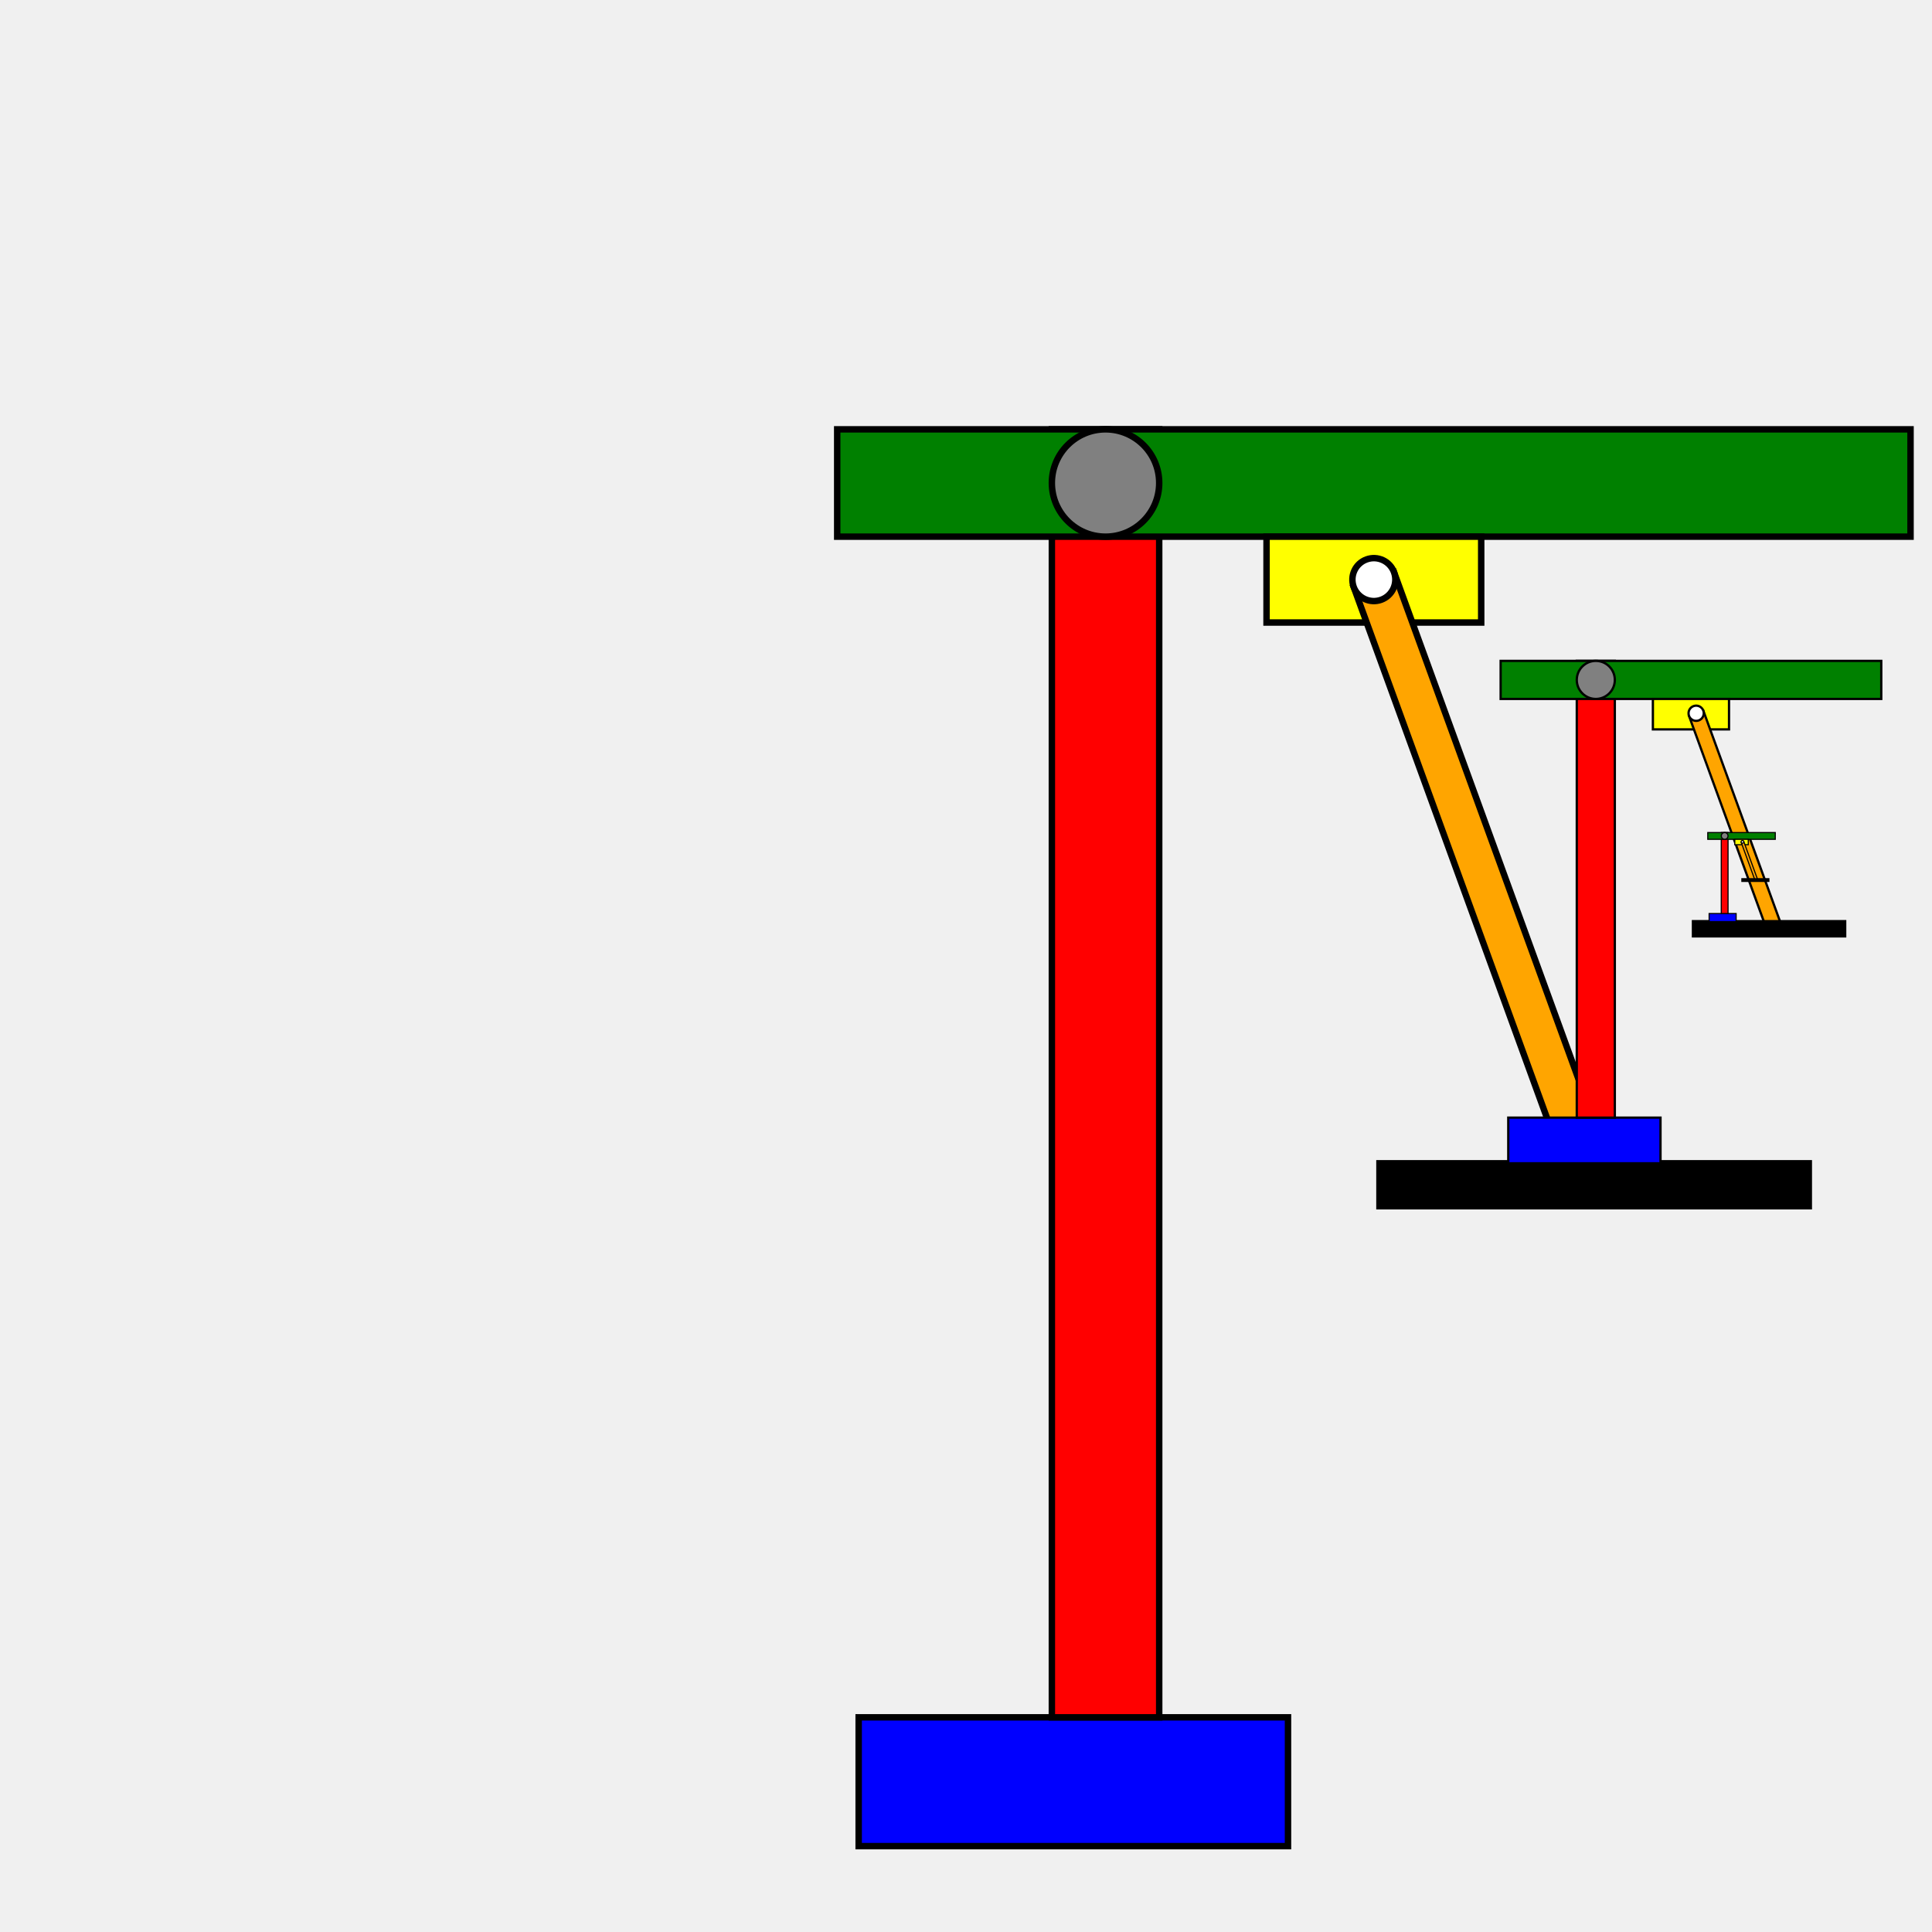
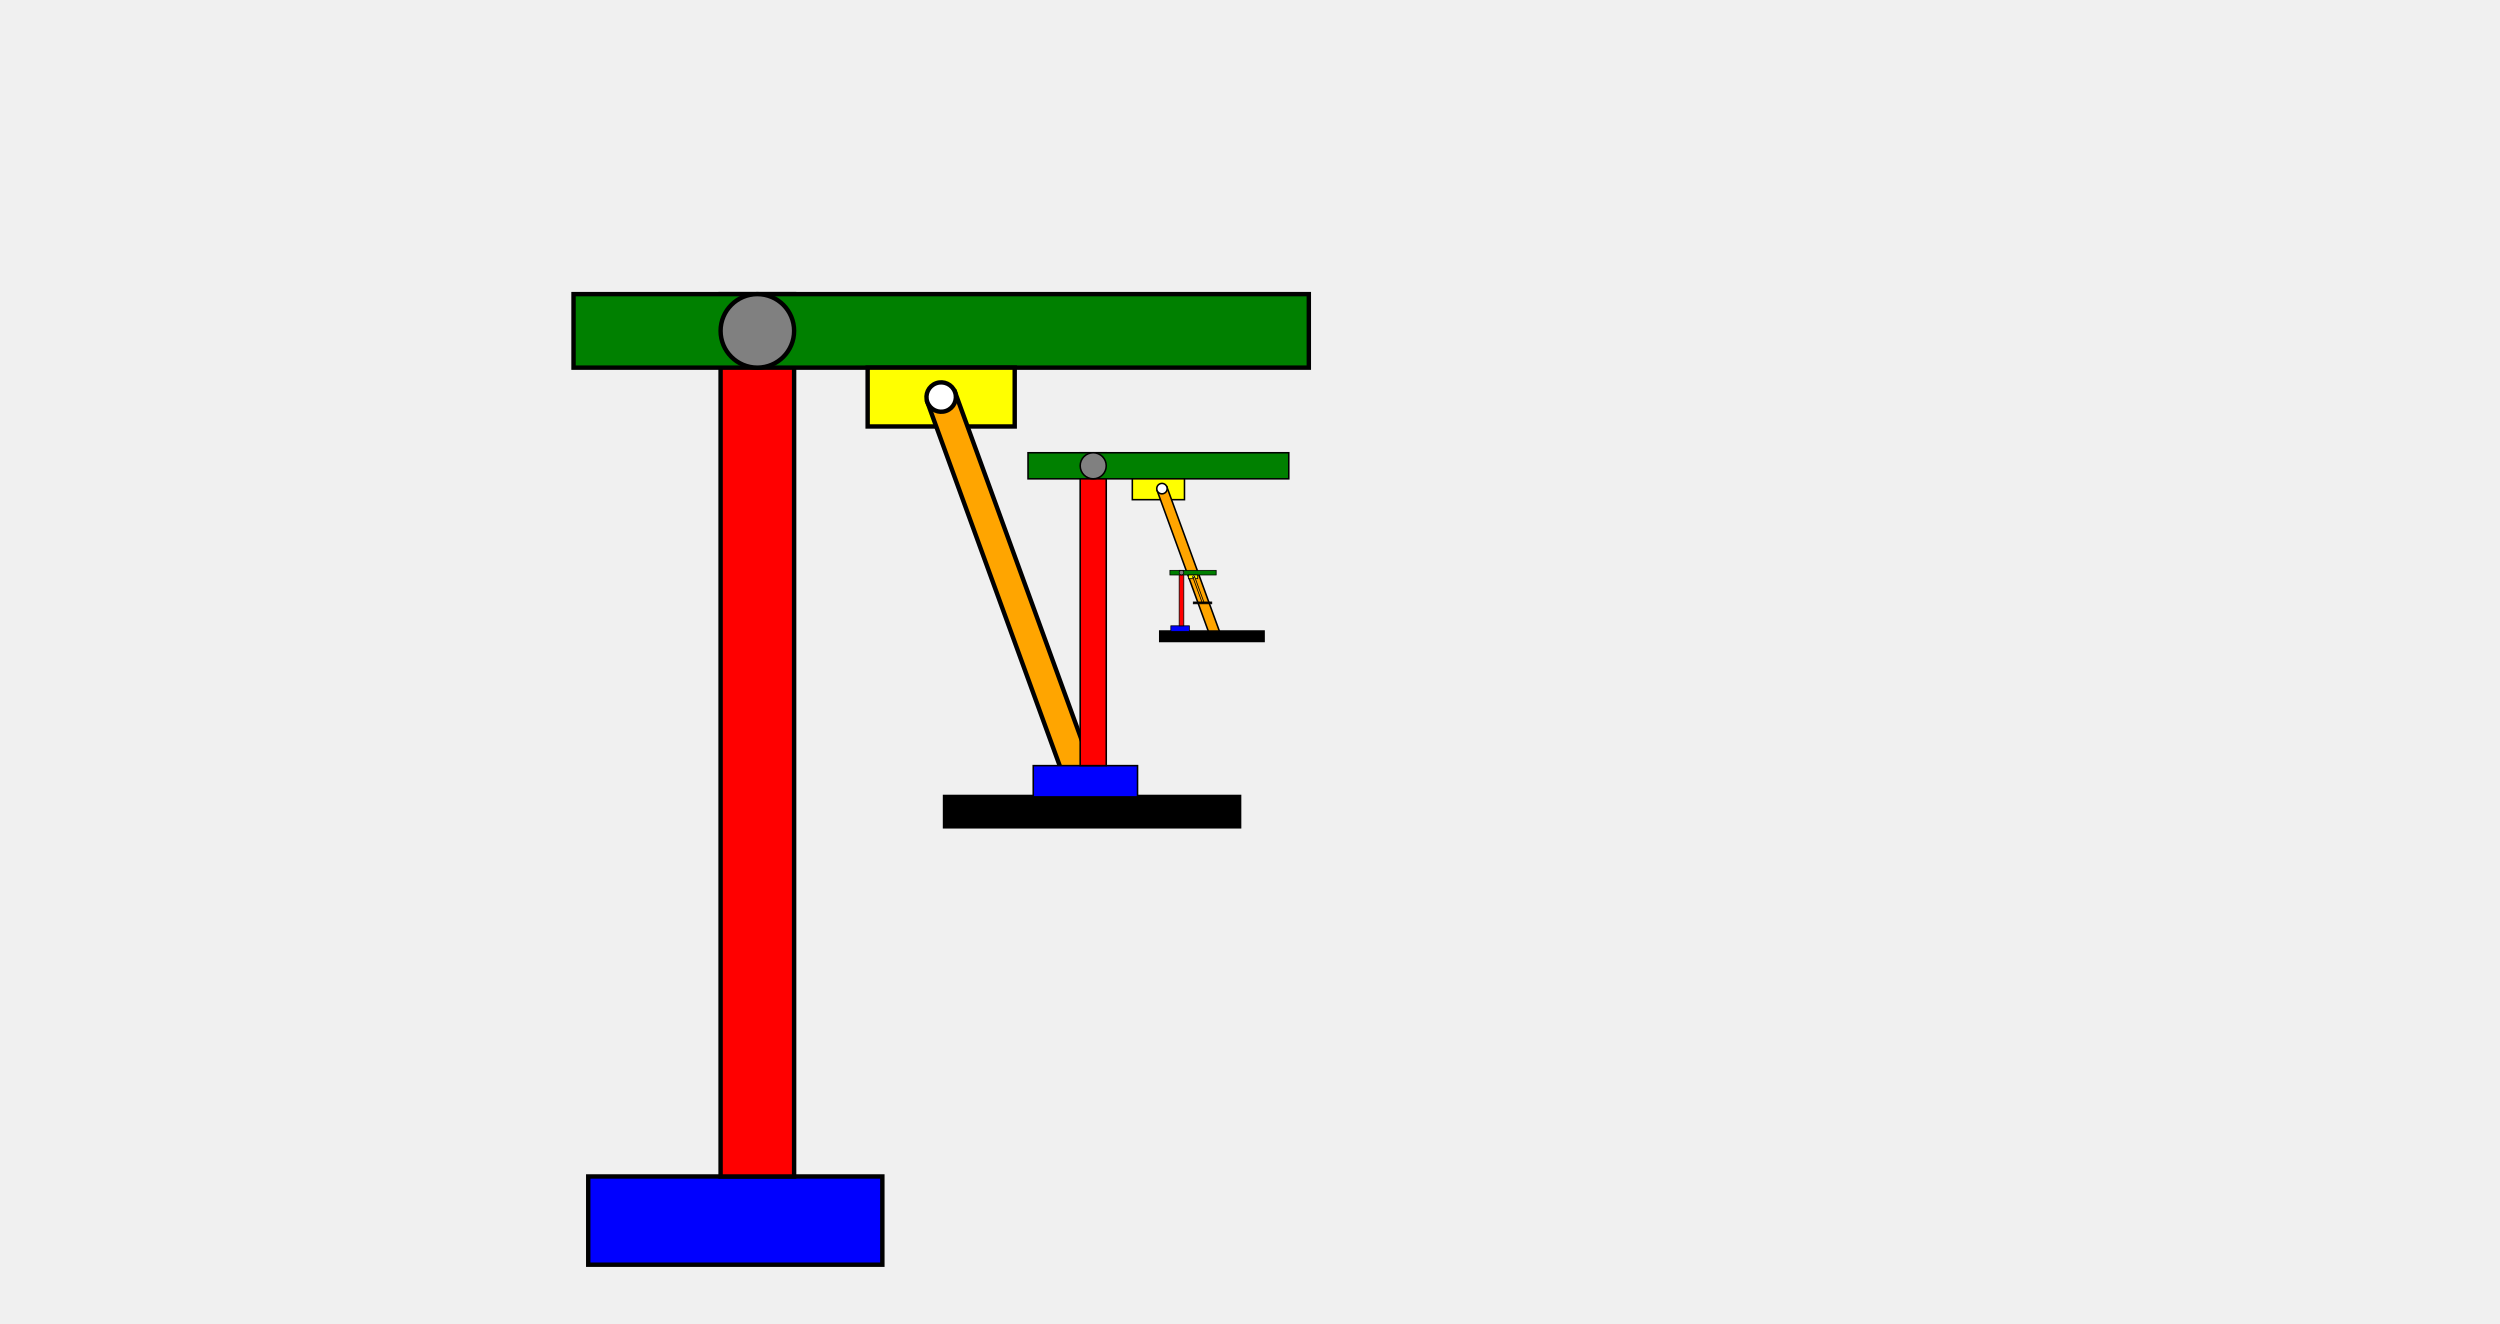
- <svg xmlns="http://www.w3.org/2000/svg" width="900" height="900">
+ <svg xmlns="http://www.w3.org/2000/svg" width="1700" height="900">
  <rect x="400" y="800" width="200" height="60" stroke="black" stroke-width="3" fill="blue" />
  <rect x="490" y="200" width="50" height="600" stroke="black" stroke-width="3" fill="red" />
  <g transform="rotate(0,515,225)">
    <rect x="390" y="200" width="500" height="50" stroke="black" stroke-width="3" fill="green" />
  </g>
  <circle cx="515" cy="225" r="25" stroke="black" stroke-width="3" fill="grey" />
  <g>
    <rect x="590" y="250" width="100" height="40" stroke="black" stroke-width="3" fill="yellow" />
  </g>
  <g transform="rotate(-20,640,270)">
    <rect x="630" y="270" width="20" height="300" stroke="black" stroke-width="3" fill="orange" />
    <circle cx="640" cy="270" r="10" stroke="black" stroke-width="3" fill="white" />
  </g>
  <g>
    <rect x="642.606" y="541.908" width="200" height="20" stroke="black" stroke-width="3" fill="black" />
  </g>
  <rect x="702.606" y="520.631" width="70.922" height="21.277" stroke="black" stroke-width="1.064" fill="blue" />
  <rect x="734.521" y="307.866" width="17.73" height="212.765" stroke="black" stroke-width="1.064" fill="red" />
  <rect x="699.06" y="307.866" width="177.305" height="17.73" stroke="black" stroke-width="1.064" fill="green" transform="rotate(0,743.3861,316.731)" />
  <circle cx="743.386" cy="316.731" r="8.865" stroke="black" stroke-width="1.064" fill="grey" />
  <g>
    <rect x="769.982" y="325.596" width="35.461" height="14.184" stroke="black" stroke-width="1.064" fill="yellow" />
  </g>
  <g transform="rotate(-20,787.7122,325.5962)">
    <rect x="784.166" y="332.688" width="7.092" height="106.383" stroke="black" stroke-width="1.064" fill="orange" />
    <circle cx="787.712" cy="332.688" r="3.546" stroke="black" stroke-width="1.064" fill="white" />
  </g>
  <g>
    <rect x="788.636" y="429.109" width="70.922" height="7.092" stroke="black" stroke-width="1.064" fill="black" />
  </g>
  <rect x="796.181" y="425.563" width="12.575" height="3.772" stroke="black" stroke-width="0.532" fill="blue" />
  <rect x="801.84" y="387.839" width="3.144" height="37.724" stroke="black" stroke-width="0.532" fill="red" />
  <rect x="795.552" y="387.839" width="31.437" height="3.144" stroke="black" stroke-width="0.532" fill="green" transform="rotate(0,803.4117,389.4108)" />
  <circle cx="803.412" cy="389.411" r="1.572" stroke="black" stroke-width="0.532" fill="grey" />
  <g>
    <rect x="808.127" y="390.983" width="6.287" height="2.515" stroke="black" stroke-width="0.532" fill="yellow" />
  </g>
  <g transform="rotate(-20,811.2709,390.9827)">
    <rect x="810.642" y="392.24" width="1.257" height="18.862" stroke="black" stroke-width="0.532" fill="orange" />
    <circle cx="811.271" cy="392.24" r="0.629" stroke="black" stroke-width="0.532" fill="white" />
  </g>
  <g>
    <rect x="811.435" y="409.336" width="12.575" height="1.257" stroke="black" stroke-width="0.532" fill="black" />
  </g>
</svg>
